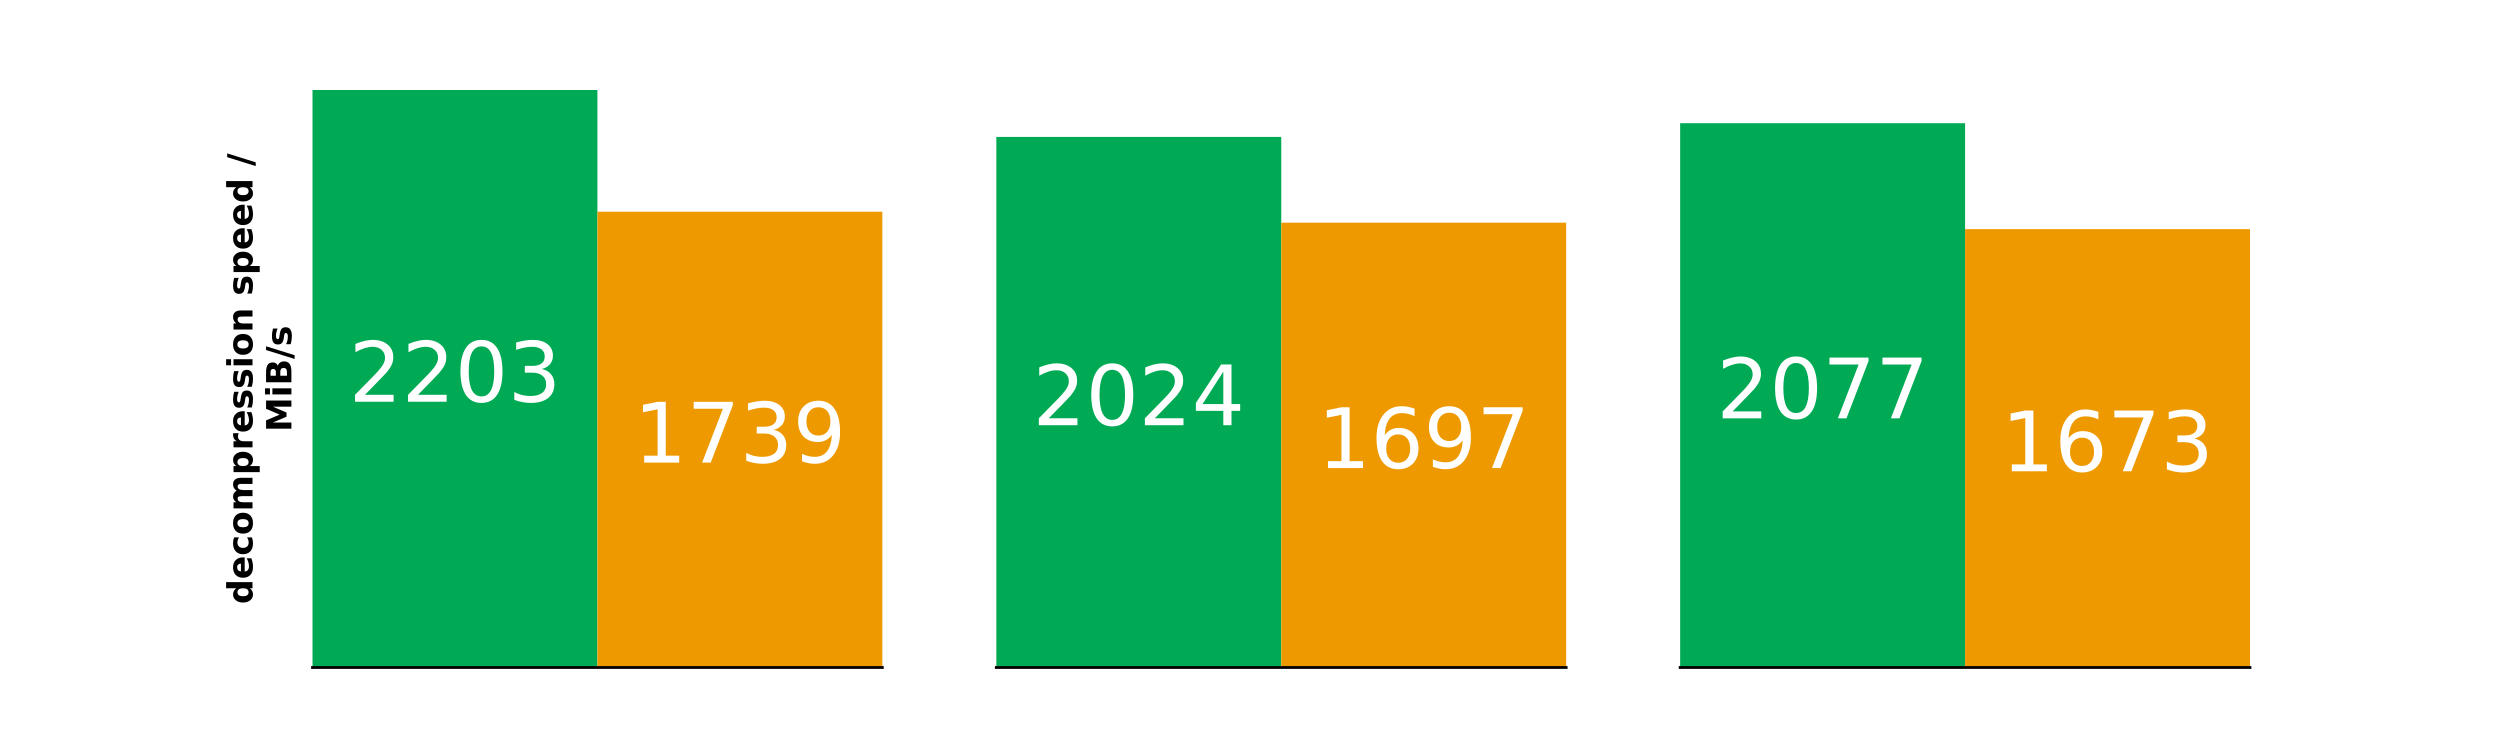
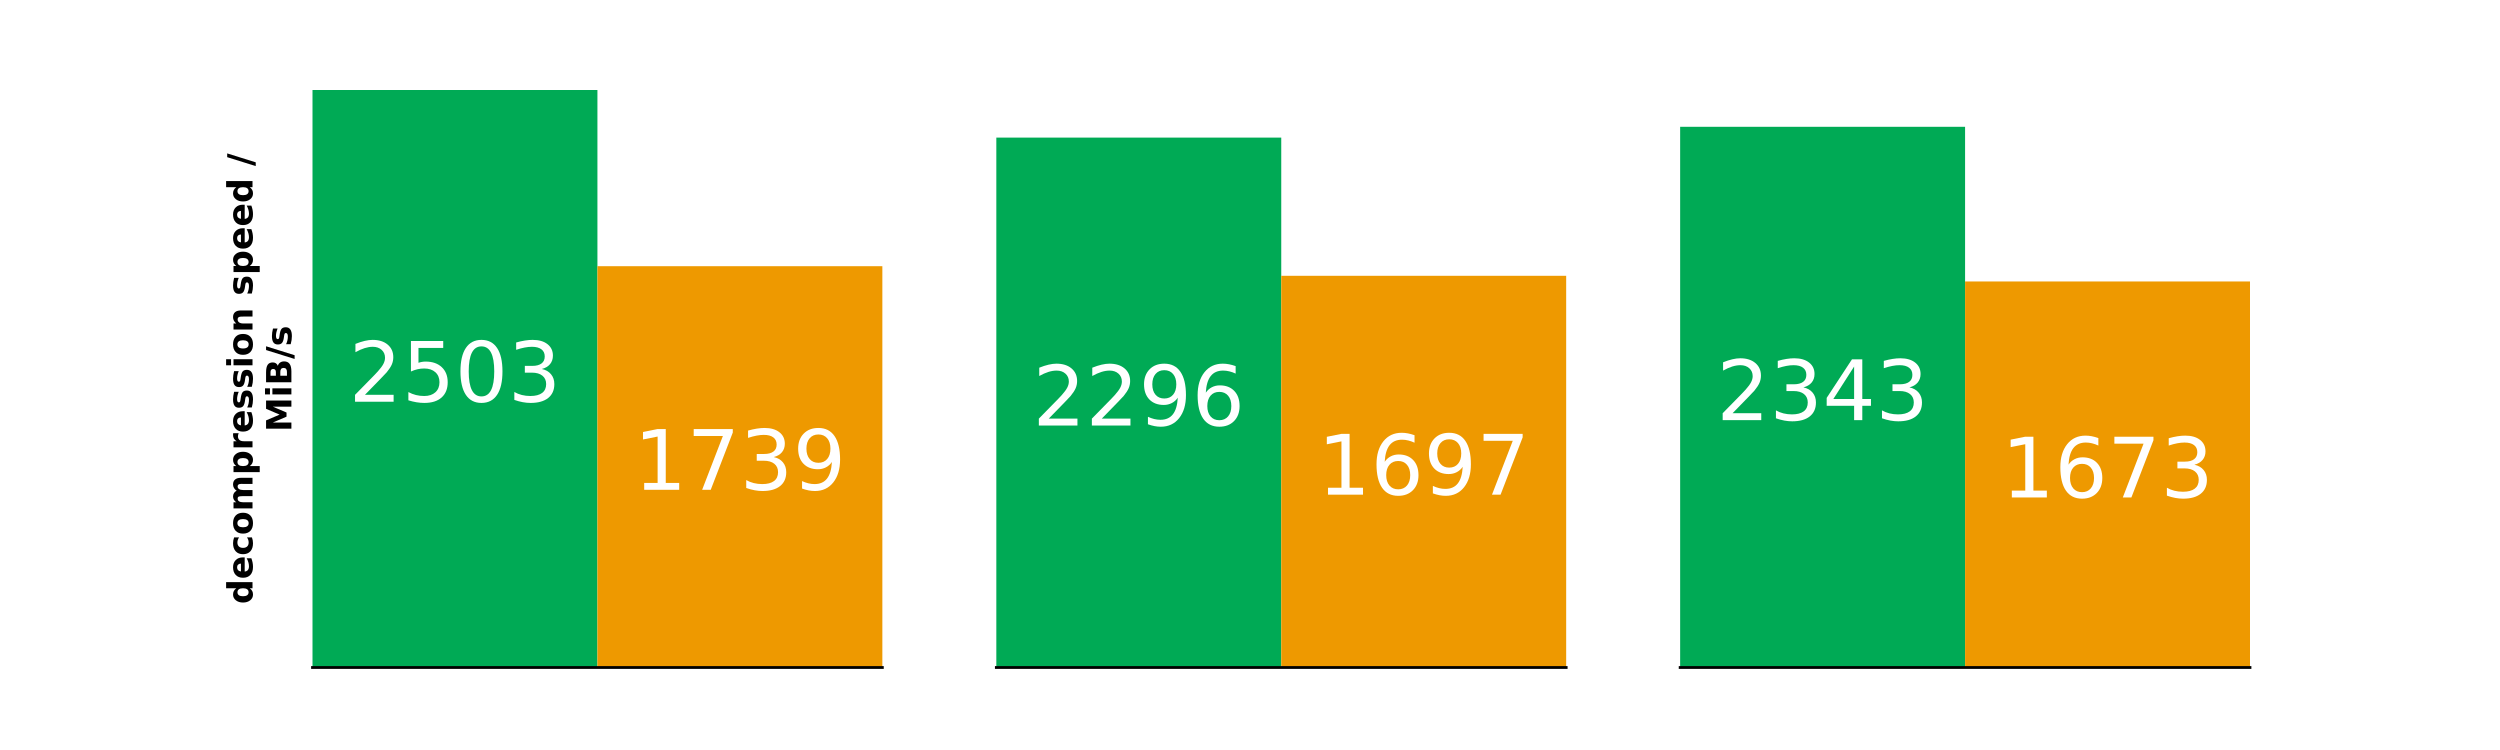
<svg xmlns="http://www.w3.org/2000/svg" xmlns:xlink="http://www.w3.org/1999/xlink" width="960" height="288" viewBox="0 0 720 216">
  <defs>
    <style>*{stroke-linejoin:round;stroke-linecap:butt}</style>
  </defs>
  <g id="figure_1">
    <path id="patch_1" d="M0 216h720V0H0z" style="fill:#fff" />
    <g id="axes_1">
      <path id="patch_2" d="M90 192.24h164.118V25.92H90z" style="fill:#fff" />
-       <path id="patch_3" d="M90 192.24h82.059V25.92H90z" clip-path="url(#p6e9be53049)" style="fill:#0a5" />
-       <path id="patch_4" d="M172.059 192.24h82.059V60.97h-82.06z" clip-path="url(#p6e9be53049)" style="fill:#e90" />
+       <path id="patch_3" d="M90 192.24h82.059V25.92H90z" clip-path="url(#pd2aa5bd81c)" style="fill:#0a5" />
+       <path id="patch_4" d="M172.059 192.24h82.059V76.658h-82.06z" clip-path="url(#pd2aa5bd81c)" style="fill:#e90" />
      <g id="matplotlib.axis_2">
        <g id="text_1">
          <g transform="matrix(0 -.1 -.1 0 72.722 173.98)">
            <defs>
              <path id="DejaVuSans-Bold-64" d="M2919 2988v1875h1125V0H2919v506q-231-309-510-453-278-144-643-144-647 0-1063 514-415 515-415 1324t415 1323q416 514 1063 514 362 0 642-145t511-451zM2181 722q360 0 549 262 189 263 189 763t-189 762q-189 263-549 263-356 0-545-263-189-262-189-762t189-763q189-262 545-262z" transform="scale(.01563)" />
              <path id="DejaVuSans-Bold-65" d="M4031 1759v-318H1416q40-394 284-591t681-197q353 0 723 105 371 105 762 317V213Q3469 63 3072-14t-794-77q-950 0-1477 483-526 483-526 1355 0 856 517 1346 517 491 1424 491 825 0 1320-497 495-496 495-1328zm-1150 372q0 319-186 514-186 196-486 196-325 0-528-183t-253-527h1453z" transform="scale(.01563)" />
              <path id="DejaVuSans-Bold-63" d="M3366 3391v-913q-228 156-458 231t-477 75q-468 0-729-273t-261-764q0-491 261-765 261-273 729-273 263 0 499 78 236 79 436 232V103Q3103 6 2833-42q-270-49-542-49-947 0-1482 486-534 486-534 1352t534 1351q535 486 1482 486 275 0 542-48t533-145z" transform="scale(.01563)" />
              <path id="DejaVuSans-Bold-6f" d="M2203 2784q-372 0-567-267t-195-770q0-503 195-771 195-267 567-267 366 0 559 267 194 268 194 771t-194 770q-193 267-559 267zm0 800q903 0 1411-488 508-487 508-1349 0-863-508-1351Q3106-91 2203-91q-906 0-1417 487-511 488-511 1351 0 862 511 1349 511 488 1417 488z" transform="scale(.01563)" />
              <path id="DejaVuSans-Bold-6d" d="M3781 2919q213 325 505 495t642 170q603 0 919-372 316-371 316-1081V0H5038v1825q3 41 4 84 2 44 2 125 0 372-110 539-109 168-353 168-318 0-492-263-173-262-180-759V0H2784v1825q0 581-100 748-100 168-356 168-322 0-497-264t-175-755V0H531v3500h1125v-512q207 296 474 446t589 150q362 0 640-175 279-175 422-490z" transform="scale(.01563)" />
              <path id="DejaVuSans-Bold-70" d="M1656 506v-1837H538v4831h1118v-512q232 306 513 451t647 145q647 0 1062-514 416-514 416-1323T3878 423Q3463-91 2816-91q-366 0-647 145-281 146-513 452zm744 2266q-359 0-552-264-192-264-192-761t192-761q193-264 552-264t548 262q190 263 190 763t-190 762q-189 263-548 263z" transform="scale(.01563)" />
              <path id="DejaVuSans-Bold-72" d="M3138 2547q-147 69-293 101-145 33-292 33-431 0-664-277-233-276-233-791V0H538v3500h1118v-575q216 344 495 501 280 158 671 158 56 0 121-5 66-4 191-20l4-1012z" transform="scale(.01563)" />
              <path id="DejaVuSans-Bold-73" d="M3272 3391v-850q-359 150-694 225-334 75-631 75-319 0-474-80-154-80-154-245 0-135 117-207 117-71 420-106l197-28q860-109 1156-359 297-250 297-785 0-559-413-841Q2681-91 1863-91q-347 0-718 55-370 55-761 164v850q335-162 686-244 352-81 714-81 329 0 494 90 166 91 166 270 0 150-114 223t-455 114l-197 25q-747 94-1047 347t-300 769q0 556 381 824 382 269 1169 269 310 0 650-47 341-46 741-146z" transform="scale(.01563)" />
              <path id="DejaVuSans-Bold-69" d="M538 3500h1118V0H538v3500zm0 1363h1118v-913H538v913z" transform="scale(.01563)" />
              <path id="DejaVuSans-Bold-6e" d="M4056 2131V0H2931v1631q0 453-20 625t-70 253q-66 110-179 171-112 61-256 61-350 0-550-271-200-270-200-748V0H538v3500h1118v-512q253 306 537 451 285 145 629 145 606 0 920-372 314-371 314-1081z" transform="scale(.01563)" />
              <path id="DejaVuSans-Bold-2f" d="M1644 4666h694L691-594H0l1644 5260z" transform="scale(.01563)" />
            </defs>
            <use xlink:href="#DejaVuSans-Bold-64" />
            <use xlink:href="#DejaVuSans-Bold-65" x="71.582" />
            <use xlink:href="#DejaVuSans-Bold-63" x="139.404" />
            <use xlink:href="#DejaVuSans-Bold-6f" x="198.682" />
            <use xlink:href="#DejaVuSans-Bold-6d" x="267.383" />
            <use xlink:href="#DejaVuSans-Bold-70" x="371.582" />
            <use xlink:href="#DejaVuSans-Bold-72" x="443.164" />
            <use xlink:href="#DejaVuSans-Bold-65" x="492.48" />
            <use xlink:href="#DejaVuSans-Bold-73" x="560.303" />
            <use xlink:href="#DejaVuSans-Bold-73" x="619.824" />
            <use xlink:href="#DejaVuSans-Bold-69" x="679.346" />
            <use xlink:href="#DejaVuSans-Bold-6f" x="713.623" />
            <use xlink:href="#DejaVuSans-Bold-6e" x="782.324" />
            <use xlink:href="#DejaVuSans-Bold-20" x="853.516" />
            <use xlink:href="#DejaVuSans-Bold-73" x="888.33" />
            <use xlink:href="#DejaVuSans-Bold-70" x="947.852" />
            <use xlink:href="#DejaVuSans-Bold-65" x="1019.434" />
            <use xlink:href="#DejaVuSans-Bold-65" x="1087.256" />
            <use xlink:href="#DejaVuSans-Bold-64" x="1155.078" />
            <use xlink:href="#DejaVuSans-Bold-20" x="1226.66" />
            <use xlink:href="#DejaVuSans-Bold-2f" x="1261.475" />
          </g>
          <g transform="matrix(0 -.1 -.1 0 83.92 124.383)">
            <defs>
              <path id="DejaVuSans-Bold-4d" d="M588 4666h1531l1062-2497 1069 2497h1528V0H4641v3413L3566 897h-763L1728 3413V0H588v4666z" transform="scale(.01563)" />
              <path id="DejaVuSans-Bold-42" d="M2456 2859q285 0 431 125 147 125 147 369 0 241-147 367-146 127-431 127h-665v-988h665zm41-2040q362 0 545 153t183 462q0 304-181 455-181 152-547 152h-706V819h706zm1119 1678q387-113 599-416 213-303 213-743 0-675-456-1007Q3516 0 2584 0H588v4666h1806q972 0 1408-294t436-941q0-340-160-579-159-239-462-355z" transform="scale(.01563)" />
            </defs>
            <use xlink:href="#DejaVuSans-Bold-4d" />
            <use xlink:href="#DejaVuSans-Bold-69" x="99.512" />
            <use xlink:href="#DejaVuSans-Bold-42" x="133.789" />
            <use xlink:href="#DejaVuSans-Bold-2f" x="210.01" />
            <use xlink:href="#DejaVuSans-Bold-73" x="246.533" />
          </g>
        </g>
      </g>
      <path id="patch_5" d="M90 192.24h164.118" style="fill:none;stroke:#000;stroke-width:.8;stroke-linejoin:miter;stroke-linecap:square" />
      <g id="text_2" style="fill:#fff" transform="matrix(.24 0 0 -.24 100.49 115.703)">
        <defs>
          <path id="DejaVuSans-32" d="M1228 531h2203V0H469v531q359 372 979 998 621 627 780 809 303 340 423 576 121 236 121 464 0 372-261 606-261 235-680 235-297 0-627-103-329-103-704-313v638q381 153 712 231 332 78 607 78 725 0 1156-363 431-362 431-968 0-288-108-546-107-257-392-607-78-91-497-524-418-433-1181-1211z" transform="scale(.01563)" />
+           <path id="DejaVuSans-35" d="M691 4666h2478v-532H1269V2991q137 47 274 70 138 23 276 23 781 0 1237-428 457-428 457-1159 0-753-469-1171Q2575-91 1722-91q-294 0-599 50Q819 9 494 109v635q281-153 581-228t634-75q541 0 856 284 316 284 316 772 0 487-316 771-315 285-856 285-253 0-505-56-251-56-513-175v2344z" transform="scale(.01563)" />
          <path id="DejaVuSans-30" d="M2034 4250q-487 0-733-480-245-479-245-1442 0-959 245-1439 246-480 733-480 491 0 736 480 246 480 246 1439 0 963-246 1442-245 480-736 480zm0 500q785 0 1199-621 414-620 414-1801 0-1178-414-1799Q2819-91 2034-91q-784 0-1198 620-414 621-414 1799 0 1181 414 1801 414 621 1198 621z" transform="scale(.01563)" />
          <path id="DejaVuSans-33" d="M2597 2516q453-97 707-404 255-306 255-756 0-690-475-1069Q2609-91 1734-91q-293 0-604 58T488 141v609q262-153 574-231 313-78 654-78 593 0 904 234t311 681q0 413-289 645-289 233-804 233h-544v519h569q465 0 712 186t247 536q0 359-255 551-254 193-729 193-260 0-557-57-297-56-653-174v562q360 100 674 150t592 50q719 0 1137-327 419-326 419-882 0-388-222-655t-631-370z" transform="scale(.01563)" />
        </defs>
        <use xlink:href="#DejaVuSans-32" />
-         <use xlink:href="#DejaVuSans-32" x="63.623" />
+         <use xlink:href="#DejaVuSans-35" x="63.623" />
        <use xlink:href="#DejaVuSans-30" x="127.246" />
        <use xlink:href="#DejaVuSans-33" x="190.869" />
      </g>
-       <g id="text_3" style="fill:#fff" transform="matrix(.24 0 0 -.24 182.548 133.228)">
+       <g id="text_3" style="fill:#fff" transform="matrix(.24 0 0 -.24 182.548 141.071)">
        <defs>
          <path id="DejaVuSans-31" d="M794 531h1031v3560L703 3866v575l1116 225h631V531h1031V0H794v531z" transform="scale(.01563)" />
          <path id="DejaVuSans-37" d="M525 4666h3000v-269L1831 0h-659l1594 4134H525v532z" transform="scale(.01563)" />
          <path id="DejaVuSans-39" d="M703 97v575q238-113 481-172 244-59 479-59 625 0 954 420 330 420 377 1277-181-269-460-413-278-144-615-144-700 0-1108 423-408 424-408 1159 0 718 425 1152 425 435 1131 435 810 0 1236-621 427-620 427-1801 0-1103-524-1761Q2575-91 1691-91q-238 0-482 47Q966 3 703 97zm1256 1978q425 0 673 290 249 291 249 798 0 503-249 795-248 292-673 292t-673-292q-248-292-248-795 0-507 248-798 248-290 673-290z" transform="scale(.01563)" />
        </defs>
        <use xlink:href="#DejaVuSans-31" />
        <use xlink:href="#DejaVuSans-37" x="63.623" />
        <use xlink:href="#DejaVuSans-33" x="127.246" />
        <use xlink:href="#DejaVuSans-39" x="190.869" />
      </g>
    </g>
    <g id="axes_2">
      <path id="patch_6" d="M286.941 192.24H451.06V25.92H286.94z" style="fill:#fff" />
-       <path id="patch_7" d="M286.941 192.24H369V39.436h-82.059z" clip-path="url(#p525537fa0f)" style="fill:#0a5" />
-       <path id="patch_8" d="M369 192.24h82.059V64.12H369z" clip-path="url(#p525537fa0f)" style="fill:#e90" />
+       <path id="patch_7" d="M286.941 192.24H369V39.625h-82.059z" clip-path="url(#pf9a6a5d865)" style="fill:#0a5" />
+       <path id="patch_8" d="M369 192.24h82.059V79.432H369z" clip-path="url(#pf9a6a5d865)" style="fill:#e90" />
      <path id="patch_9" d="M286.941 192.24H451.06" style="fill:none;stroke:#000;stroke-width:.8;stroke-linejoin:miter;stroke-linecap:square" />
-       <g id="text_4" style="fill:#fff" transform="matrix(.24 0 0 -.24 297.43 122.46)">
-         <defs>
-           <path id="DejaVuSans-34" d="M2419 4116 825 1625h1594v2491zm-166 550h794V1625h666v-525h-666V0h-628v1100H313v609l1940 2957z" transform="scale(.01563)" />
-         </defs>
-         <use xlink:href="#DejaVuSans-32" />
-         <use xlink:href="#DejaVuSans-30" x="63.623" />
-         <use xlink:href="#DejaVuSans-32" x="127.246" />
-         <use xlink:href="#DejaVuSans-34" x="190.869" />
-       </g>
-       <g id="text_5" style="fill:#fff" transform="matrix(.24 0 0 -.24 379.49 134.803)">
+       <g id="text_4" style="fill:#fff" transform="matrix(.24 0 0 -.24 297.43 122.555)">
        <defs>
          <path id="DejaVuSans-36" d="M2113 2584q-425 0-674-291-248-290-248-796 0-503 248-796 249-292 674-292t673 292q248 293 248 796 0 506-248 796-248 291-673 291zm1253 1979v-575q-238 112-480 171-242 60-480 60-625 0-955-422-329-422-376-1275 184 272 462 417 279 145 613 145 703 0 1111-427 408-426 408-1160 0-719-425-1154Q2819-91 2113-91q-810 0-1238 620-428 621-428 1799 0 1106 525 1764t1409 658q238 0 480-47t505-140z" transform="scale(.01563)" />
        </defs>
+         <use xlink:href="#DejaVuSans-32" />
+         <use xlink:href="#DejaVuSans-32" x="63.623" />
+         <use xlink:href="#DejaVuSans-39" x="127.246" />
+         <use xlink:href="#DejaVuSans-36" x="190.869" />
+       </g>
+       <g id="text_5" style="fill:#fff" transform="matrix(.24 0 0 -.24 379.49 142.458)">
        <use xlink:href="#DejaVuSans-31" />
        <use xlink:href="#DejaVuSans-36" x="63.623" />
        <use xlink:href="#DejaVuSans-39" x="127.246" />
        <use xlink:href="#DejaVuSans-37" x="190.869" />
      </g>
    </g>
    <g id="axes_3">
      <path id="patch_10" d="M483.882 192.24H648V25.92H483.882z" style="fill:#fff" />
-       <path id="patch_11" d="M483.882 192.24h82.06V35.483h-82.06z" clip-path="url(#p00ba02371a)" style="fill:#0a5" />
-       <path id="patch_12" d="M565.941 192.24H648V65.982h-82.059z" clip-path="url(#p00ba02371a)" style="fill:#e90" />
+       <path id="patch_11" d="M483.882 192.24h82.06V36.516h-82.06z" clip-path="url(#pa1300aef00)" style="fill:#0a5" />
+       <path id="patch_12" d="M565.941 192.24H648V81.07h-82.059z" clip-path="url(#pa1300aef00)" style="fill:#e90" />
      <path id="patch_13" d="M483.882 192.24H648" style="fill:none;stroke:#000;stroke-width:.8;stroke-linejoin:miter;stroke-linecap:square" />
-       <g id="text_6" style="fill:#fff" transform="matrix(.24 0 0 -.24 494.372 120.484)">
+       <g id="text_6" style="fill:#fff" transform="matrix(.24 0 0 -.24 494.372 121)">
+         <defs>
+           <path id="DejaVuSans-34" d="M2419 4116 825 1625h1594v2491zm-166 550h794V1625h666v-525h-666V0h-628v1100H313v609l1940 2957z" transform="scale(.01563)" />
+         </defs>
        <use xlink:href="#DejaVuSans-32" />
-         <use xlink:href="#DejaVuSans-30" x="63.623" />
-         <use xlink:href="#DejaVuSans-37" x="127.246" />
-         <use xlink:href="#DejaVuSans-37" x="190.869" />
+         <use xlink:href="#DejaVuSans-33" x="63.623" />
+         <use xlink:href="#DejaVuSans-34" x="127.246" />
+         <use xlink:href="#DejaVuSans-33" x="190.869" />
      </g>
-       <g id="text_7" style="fill:#fff" transform="matrix(.24 0 0 -.24 576.43 135.733)">
+       <g id="text_7" style="fill:#fff" transform="matrix(.24 0 0 -.24 576.43 143.278)">
        <use xlink:href="#DejaVuSans-31" />
        <use xlink:href="#DejaVuSans-36" x="63.623" />
        <use xlink:href="#DejaVuSans-37" x="127.246" />
        <use xlink:href="#DejaVuSans-33" x="190.869" />
      </g>
    </g>
  </g>
  <defs>
-     <clipPath id="p6e9be53049">
+     <clipPath id="pd2aa5bd81c">
      <path d="M90 25.92h164.118v166.32H90z" />
    </clipPath>
-     <clipPath id="p525537fa0f">
+     <clipPath id="pf9a6a5d865">
      <path d="M286.941 25.92h164.118v166.32H286.941z" />
    </clipPath>
-     <clipPath id="p00ba02371a">
+     <clipPath id="pa1300aef00">
      <path d="M483.882 25.92H648v166.32H483.882z" />
    </clipPath>
  </defs>
</svg>
